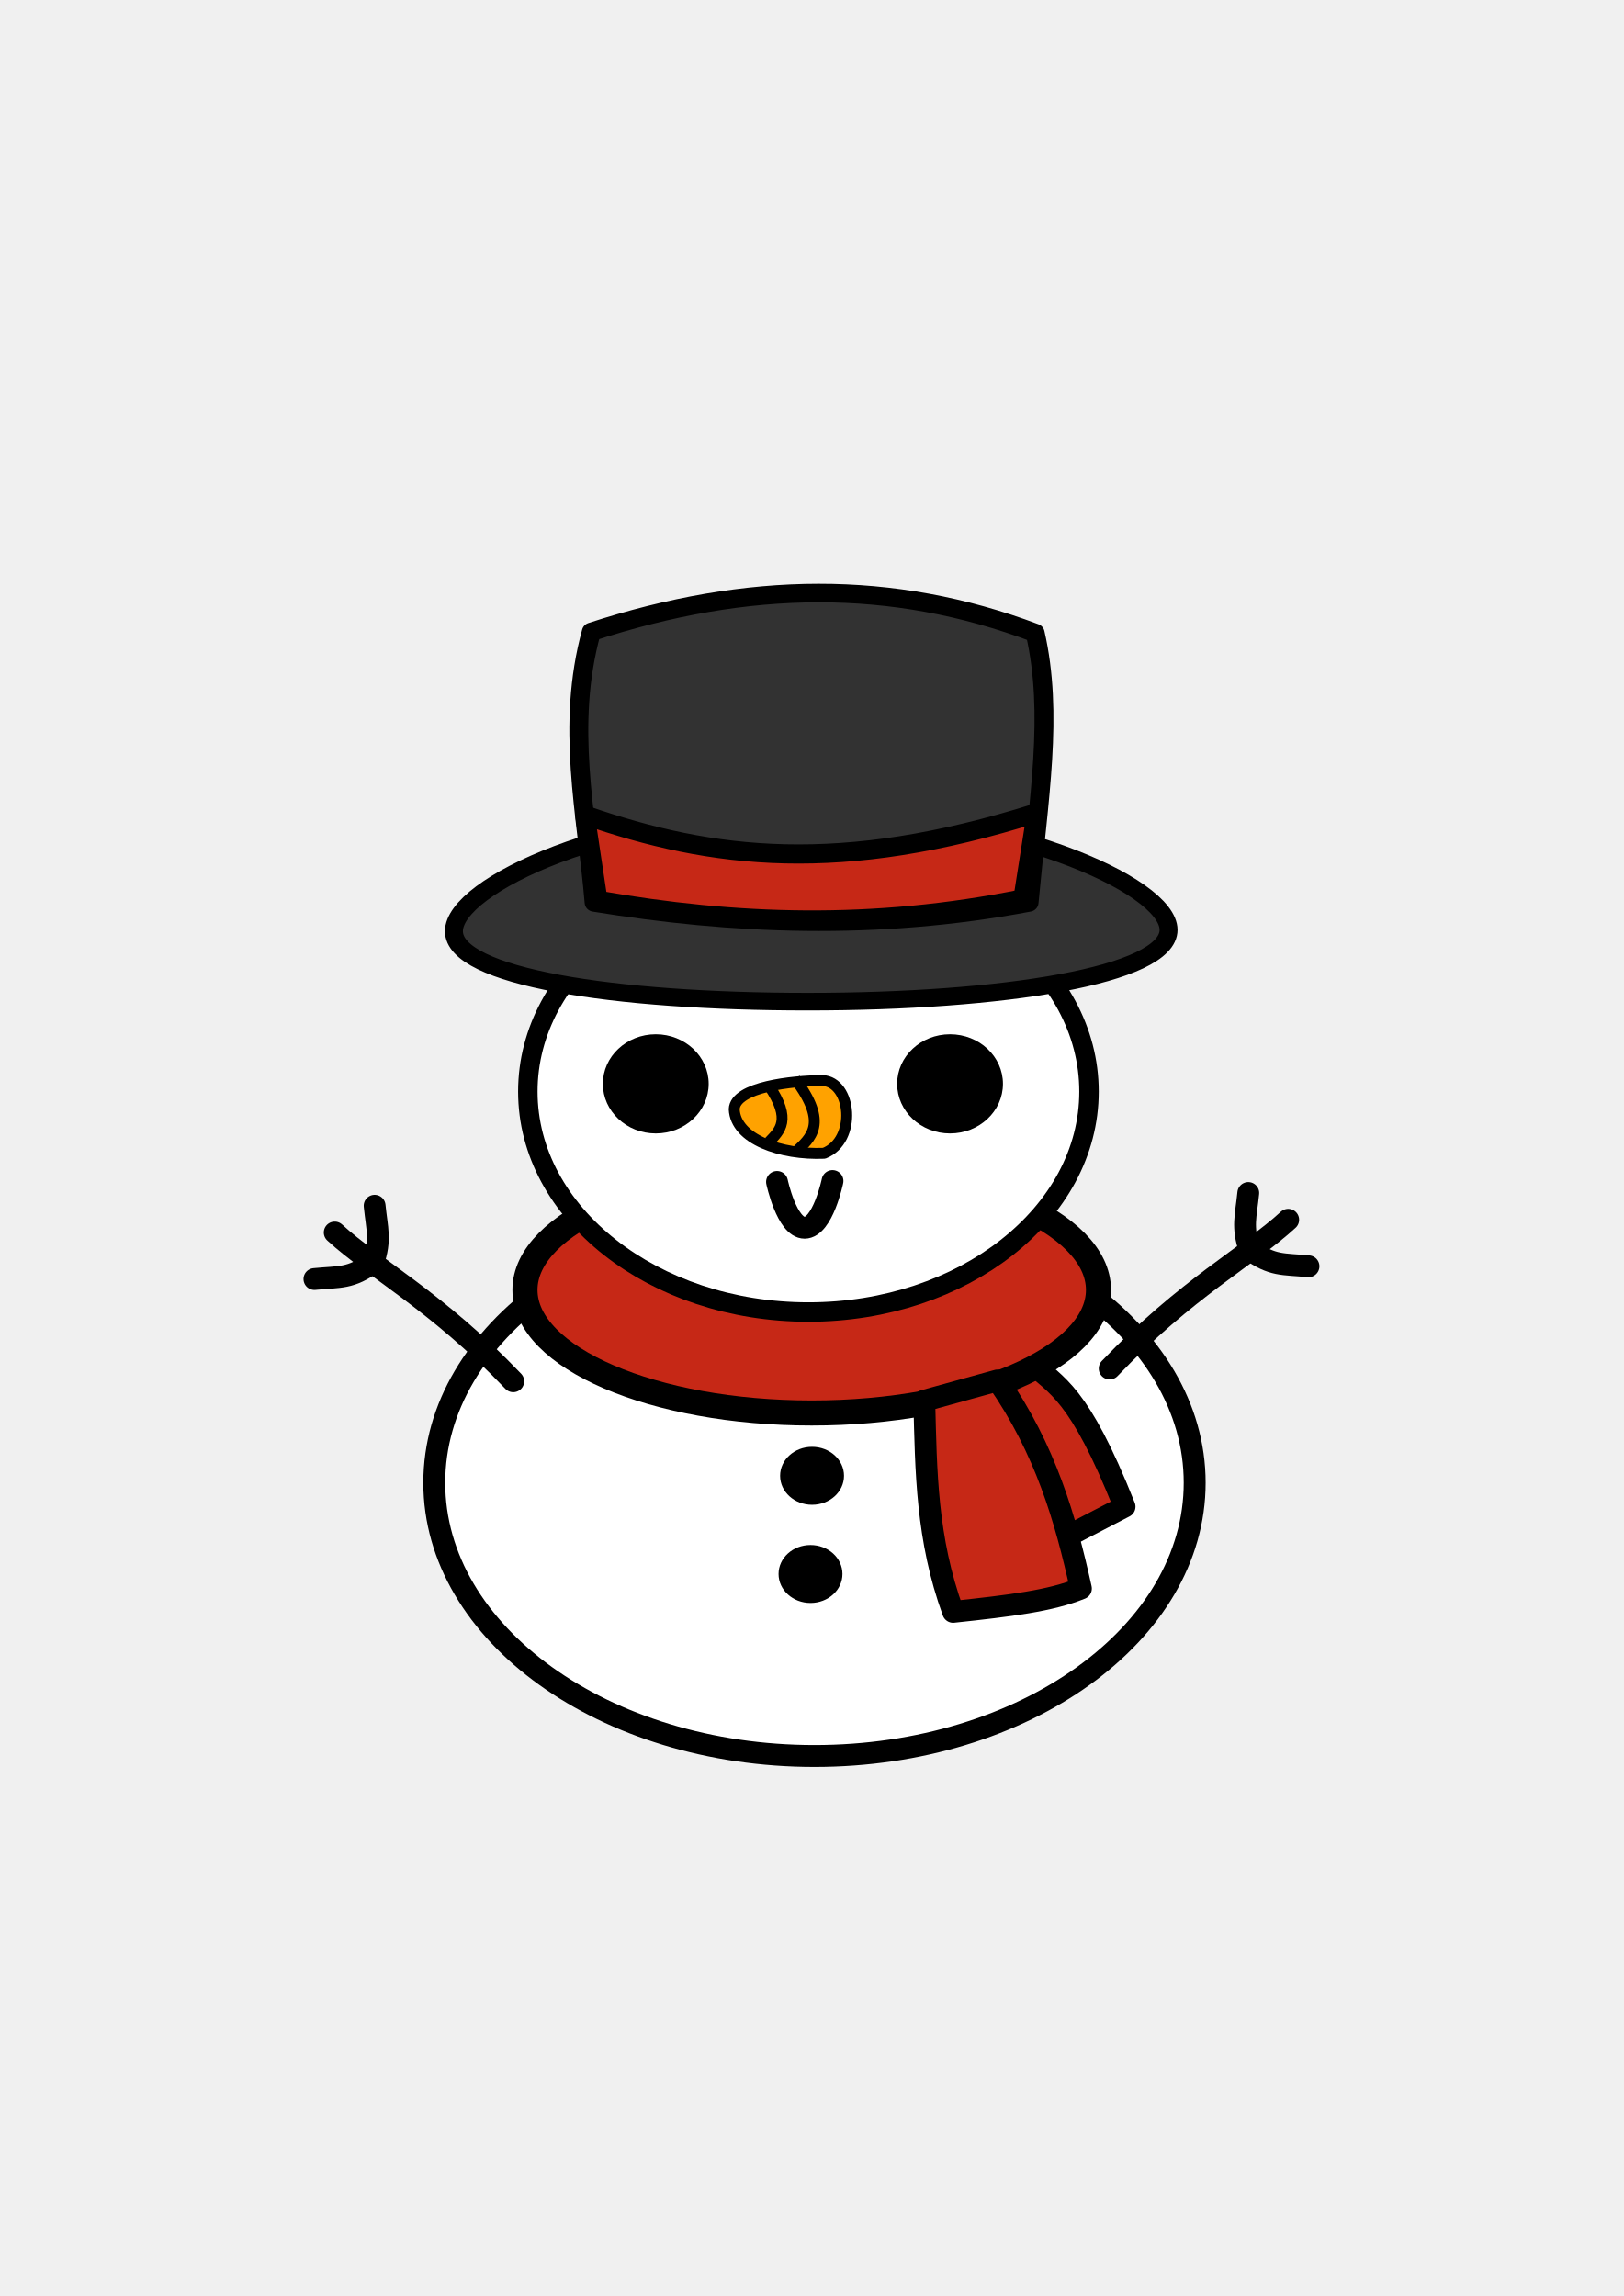
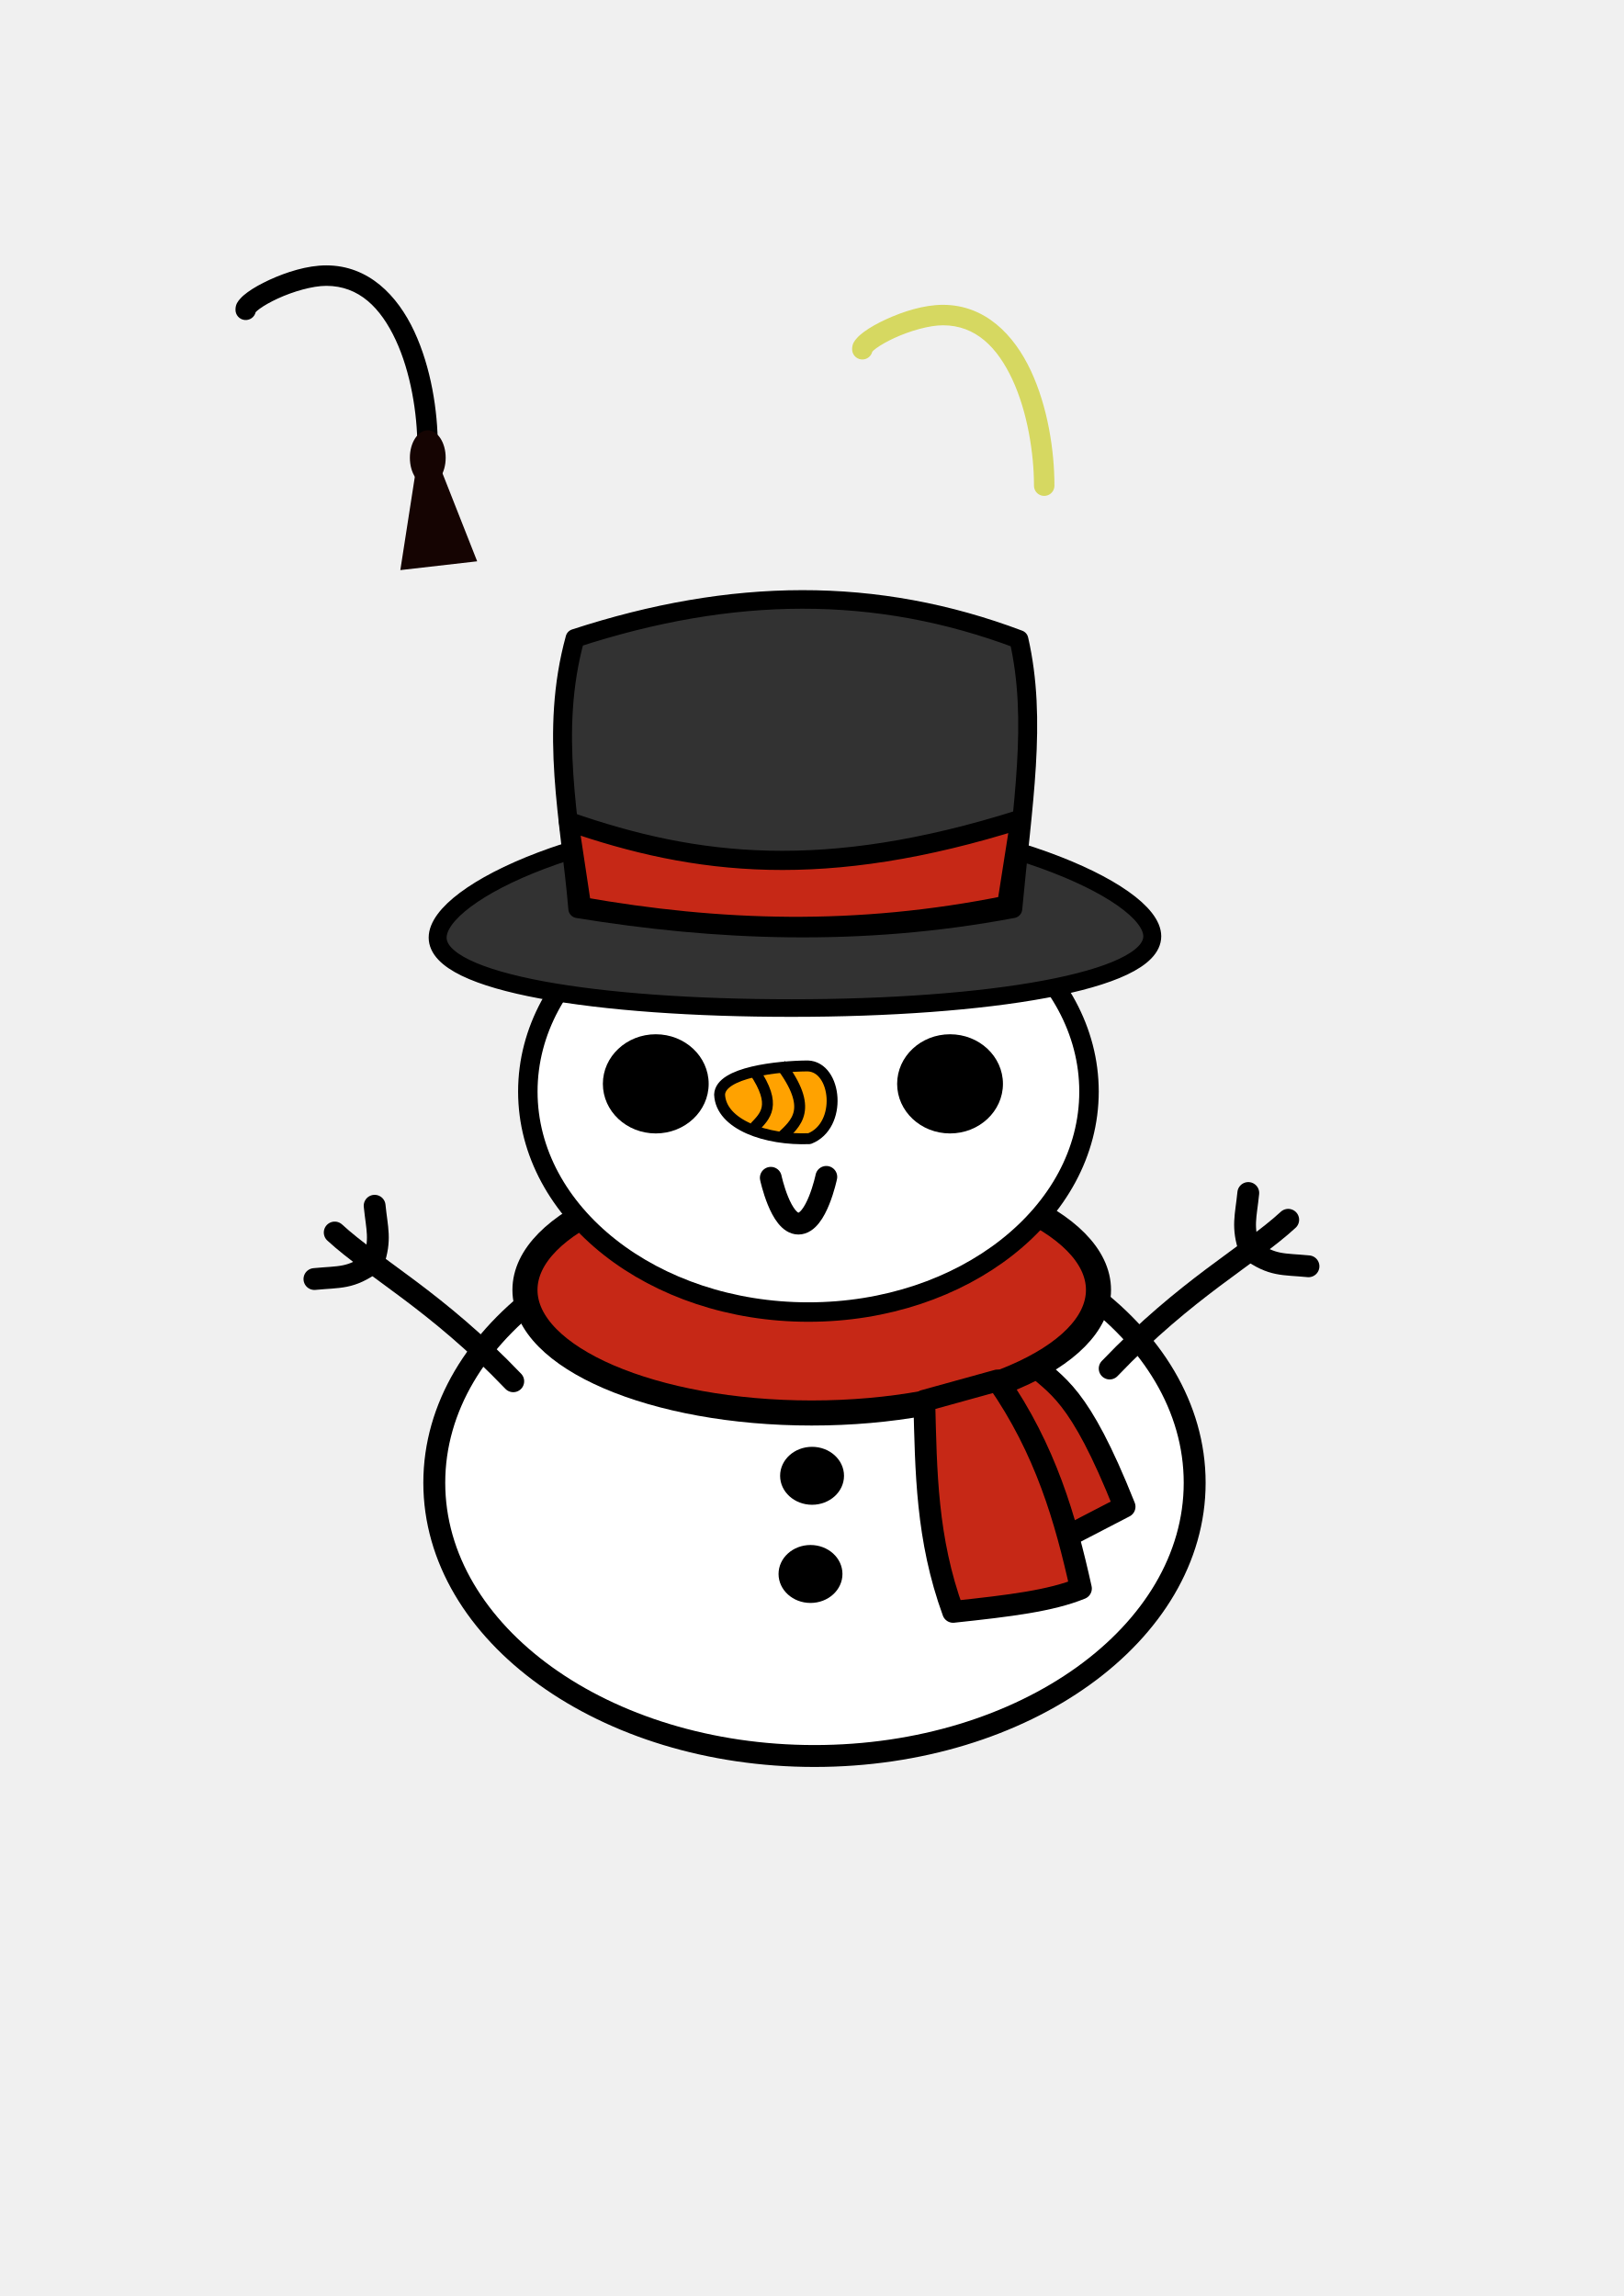
- <svg xmlns="http://www.w3.org/2000/svg" width="210mm" height="297mm" viewBox="0 0 744.094 1052.362" id="svg6524" version="1.1">
-   <defs id="defs6526" />
+ <svg xmlns="http://www.w3.org/2000/svg" xmlns:xlink="http://www.w3.org/1999/xlink" width="210mm" height="297mm" viewBox="0 0 744.094 1052.362" id="svg6524" version="1.1">
+   <defs id="defs6526">
+     <radialGradient xlink:href="#linearGradient2228" id="radialGradient1460" gradientUnits="userSpaceOnUse" gradientTransform="matrix(15.08634,-4.3177505e-7,3.3466805e-7,19.06324,-2782.384,-2415.597)" cx="105.839" cy="148.933" fx="105.839" fy="148.933" r="107.873" />
+     <linearGradient id="linearGradient2228">
+       <stop style="stop-color:#eaf9fd;stop-opacity:1" offset="0" id="stop2224" />
+       <stop style="stop-color:#b7e5f2;stop-opacity:0" offset="1" id="stop2226" />
+     </linearGradient>
+   </defs>
  <g id="layer1">
    <ellipse style="opacity:1;fill:#ffffff;fill-opacity:1;fill-rule:nonzero;stroke:#000000;stroke-width:10.039;stroke-linecap:round;stroke-linejoin:round;stroke-miterlimit:4;stroke-dasharray:none;stroke-opacity:1" id="path7120" cx="373.251" cy="679.616" rx="174.232" ry="125.24" />
    <g id="g7180" style="fill-opacity:1;fill:#c62816">
      <path id="path7128" d="m 472.143,624.148 c 12.071,11.405 22.09,13.378 43.214,66.429 l -28.929,15 c -6.203,-31.267 -17.848,-52.556 -29.643,-73.571 z" style="fill:#c62816;fill-rule:evenodd;stroke:#000000;stroke-width:10;stroke-linecap:round;stroke-linejoin:round;stroke-miterlimit:4;stroke-dasharray:none;stroke-opacity:1;fill-opacity:1" />
      <ellipse ry="56.41" rx="131.414" cy="591.228" cx="371.989" id="path7118" style="opacity:1;fill:#c62816;fill-opacity:1;fill-rule:nonzero;stroke:#000000;stroke-width:11.492;stroke-linecap:round;stroke-linejoin:round;stroke-miterlimit:4;stroke-dasharray:none;stroke-opacity:1" />
      <path id="path7126" d="m 423.571,642.005 c 0.808,32.547 1.001,63.288 13.214,96.786 26.214,-2.806 44.698,-5.06 58.571,-10.714 -7.046,-31.786 -16.124,-63.571 -38.214,-95.357 z" style="opacity:1;fill:#c62816;fill-rule:evenodd;stroke:#000000;stroke-width:10;stroke-linecap:round;stroke-linejoin:round;stroke-miterlimit:4;stroke-dasharray:none;stroke-opacity:1;fill-opacity:1" />
    </g>
    <ellipse style="opacity:1;fill:#ffffff;fill-opacity:1;fill-rule:nonzero;stroke:#000000;stroke-width:8.918;stroke-linecap:round;stroke-linejoin:round;stroke-miterlimit:4;stroke-dasharray:none;stroke-opacity:1" id="path7085" cx="370.473" cy="500.314" rx="128.585" ry="101.058" />
    <ellipse style="opacity:1;fill:#000000;fill-opacity:1;fill-rule:nonzero;stroke:none;stroke-width:10;stroke-linecap:round;stroke-linejoin:round;stroke-miterlimit:4;stroke-dasharray:none;stroke-opacity:1" id="path7087" cx="300.52" cy="496.778" rx="24.244" ry="22.728" />
    <ellipse ry="22.728" rx="24.244" cy="496.778" cx="435.376" id="ellipse7089" style="opacity:1;fill:#000000;fill-opacity:1;fill-rule:nonzero;stroke:none;stroke-width:10;stroke-linecap:round;stroke-linejoin:round;stroke-miterlimit:4;stroke-dasharray:none;stroke-opacity:1" />
-     <path style="fill:none;fill-rule:evenodd;stroke:#000000;stroke-width:10;stroke-linecap:round;stroke-linejoin:round;stroke-miterlimit:4;stroke-dasharray:none;stroke-opacity:1" d="m 356.079,541.73 c 0,0 4.488,21.024 12.663,21.004 8.313,-0.021 12.77,-21.422 12.77,-21.422" id="path7091" />
-     <g id="g7113" transform="translate(447.0203,-8.362219)">
+     <path style="fill:none;fill-rule:evenodd;stroke:#000000;stroke-width:10;stroke-linecap:round;stroke-linejoin:round;stroke-miterlimit:4;stroke-dasharray:none;stroke-opacity:1" d="m 353.238,539.836 c 0,0 4.488,21.024 12.663,21.004 8.313,-0.021 12.77,-21.422 12.77,-21.422" id="path7091" />
+     <g id="g7113" transform="translate(440.3239,-15.05865)">
      <path style="fill:#ffa200;fill-opacity:1;fill-rule:evenodd;stroke:#000000;stroke-width:5;stroke-linecap:round;stroke-linejoin:round;stroke-miterlimit:4;stroke-dasharray:none;stroke-opacity:1" d="m -69.389,536.96 c -19.692,0.808 -40.569,-6.379 -41.164,-20.203 0.393,-10.27 26.733,-13.042 40.406,-13.132 13.375,0.456 16.02,27.409 0.758,33.335 z" id="path7099" />
      <path style="fill:none;fill-rule:evenodd;stroke:#000000;stroke-width:5;stroke-linecap:butt;stroke-linejoin:miter;stroke-miterlimit:4;stroke-dasharray:none;stroke-opacity:1" d="m -94.596,506.046 c 10.513,15.657 4.972,20.485 0,25.696" id="path7101" />
      <path id="path7103" d="m -82.62,502.888 c 15.4,20.542 7.283,26.877 0,33.714" style="fill:none;fill-rule:evenodd;stroke:#000000;stroke-width:5;stroke-linecap:butt;stroke-linejoin:miter;stroke-miterlimit:4;stroke-dasharray:none;stroke-opacity:1" />
    </g>
    <ellipse style="opacity:1;fill:#000000;fill-opacity:1;fill-rule:nonzero;stroke:none;stroke-width:10;stroke-linecap:round;stroke-linejoin:round;stroke-miterlimit:4;stroke-dasharray:none;stroke-opacity:1" id="path7122" cx="372.143" cy="676.424" rx="14.643" ry="13.281" />
    <ellipse ry="13.281" rx="14.643" cy="721.424" cx="371.429" id="ellipse7124" style="opacity:1;fill:#000000;fill-opacity:1;fill-rule:nonzero;stroke:none;stroke-width:10;stroke-linecap:round;stroke-linejoin:round;stroke-miterlimit:4;stroke-dasharray:none;stroke-opacity:1" />
    <g id="g7138" transform="translate(-251.7857,33.92857)">
      <path id="path7130" d="m 760.311,593.333 c 35.063,-36.702 64.09,-51.856 81.822,-68.185" style="fill:none;fill-rule:evenodd;stroke:#000000;stroke-width:10;stroke-linecap:round;stroke-linejoin:round;stroke-miterlimit:4;stroke-dasharray:none;stroke-opacity:1" />
      <path id="path7136" d="m 851.429,546.469 c -11.816,-1.15 -16.43,-0.015 -26.964,-7.589 -3.63,-10.506 -1.685,-15.407 -0.628,-26.002" style="opacity:1;fill:none;fill-rule:evenodd;stroke:#000000;stroke-width:10;stroke-linecap:round;stroke-linejoin:round;stroke-miterlimit:4;stroke-dasharray:none;stroke-opacity:1" />
    </g>
    <g transform="matrix(-1,0,0,1,995.5204,39.77051)" id="g7142">
      <path style="fill:none;fill-rule:evenodd;stroke:#000000;stroke-width:10;stroke-linecap:round;stroke-linejoin:round;stroke-miterlimit:4;stroke-dasharray:none;stroke-opacity:1" d="m 760.311,593.333 c 35.063,-36.702 64.09,-51.856 81.822,-68.185" id="path7144" />
      <path style="opacity:1;fill:none;fill-rule:evenodd;stroke:#000000;stroke-width:10;stroke-linecap:round;stroke-linejoin:round;stroke-miterlimit:4;stroke-dasharray:none;stroke-opacity:1" d="m 851.429,546.469 c -11.816,-1.15 -16.43,-0.015 -26.964,-7.589 -3.63,-10.506 -1.685,-15.407 -0.628,-26.002" id="path7146" />
    </g>
-     <g id="g7198" transform="matrix(0.8679894,0,0,0.8512423,51.54354,65.6364)">
+     <g id="g7198" transform="matrix(0.8679894,0,0,0.8512423,44.08006,68.57065)">
      <g style="fill:#323232;fill-opacity:1" id="g7193">
        <path style="opacity:1;fill:#323232;fill-opacity:1;fill-rule:nonzero;stroke:#000000;stroke-width:9.477;stroke-linecap:round;stroke-linejoin:round;stroke-miterlimit:4;stroke-dasharray:none;stroke-opacity:1" d="m 557.577,423.577 c 2e-5,24.501 -87.627,38.648 -190.434,38.648 -102.807,0 -186.863,-13.433 -186.863,-37.934 0,-24.501 83.342,-64.363 186.148,-64.363 102.807,0 191.148,39.148 191.148,63.648 z" id="path7150" />
        <g id="g7157" style="fill:#323232;fill-opacity:1;stroke:#000000;stroke-opacity:1">
          <path style="fill:#323232;fill-opacity:1;fill-rule:evenodd;stroke:#000000;stroke-width:10;stroke-linecap:round;stroke-linejoin:round;stroke-miterlimit:4;stroke-dasharray:none;stroke-opacity:1" d="m 254.286,408.791 c -3.964,-48.036 -15.146,-94.989 -1.464,-145.671 82.829,-27.532 158.898,-28.423 234.322,0.592 9.85,43.808 1.833,89.053 -3.214,145.079 -80.885,15.576 -157.321,12.016 -229.643,0 z" id="path7153" />
        </g>
      </g>
      <path id="path7165" d="m 256.209,407.585 -6.762,-45.814 c 67.297,23.891 135.076,32.138 238.459,-1.145 l -7.118,46.196 c -79.379,16.392 -151.826,13.817 -224.579,0.764 z" style="fill:#c62816;fill-opacity:1;fill-rule:evenodd;stroke:#000000;stroke-width:10.321;stroke-linecap:round;stroke-linejoin:round;stroke-miterlimit:4;stroke-dasharray:none;stroke-opacity:1" />
    </g>
    <ellipse style="opacity:1;fill:#f1697c;fill-opacity:1;fill-rule:nonzero;stroke:#000000;stroke-width:10;stroke-linecap:round;stroke-linejoin:round;stroke-miterlimit:4;stroke-dasharray:none;stroke-opacity:1" id="path4168" cx="-177.282" cy="708.405" rx="42.931" ry="14.647" />
    <path style="fill:none;fill-rule:evenodd;stroke:#000000;stroke-width:10;stroke-linecap:butt;stroke-linejoin:miter;stroke-miterlimit:4;stroke-dasharray:none;stroke-opacity:1" d="m -220.213,706.89 0,-113.137 c 0,-4.222 -5.455,-78.528 38.386,-87.883 22.935,-4.894 35.494,57.391 45.883,57.526 13.524,0.177 36.164,-8.165 37.327,8.668 2.232,32.309 -35.864,21.892 -35.733,28.76 l 2.02,106.066 z" id="path4170" />
    <g id="g15042">
      <ellipse style="opacity:1;fill:#000000;fill-opacity:1;fill-rule:nonzero;stroke:#000000;stroke-width:10.039;stroke-linecap:round;stroke-linejoin:round;stroke-miterlimit:4;stroke-dasharray:none;stroke-opacity:1" id="ellipse14926" cx="1664.984" cy="789.47" rx="174.232" ry="125.24" />
      <g transform="translate(1291.733,109.8541)" id="g14934" style="fill:#000000;fill-opacity:1">
        <path id="path14928" d="m 472.143,624.148 c 12.071,11.405 22.09,13.378 43.214,66.429 l -28.929,15 c -6.203,-31.267 -17.848,-52.556 -29.643,-73.571 z" style="fill:#000000;fill-opacity:1;fill-rule:evenodd;stroke:#000000;stroke-width:10;stroke-linecap:round;stroke-linejoin:round;stroke-miterlimit:4;stroke-dasharray:none;stroke-opacity:1" />
        <ellipse ry="56.41" rx="131.414" cy="591.228" cx="371.989" id="ellipse14930" style="opacity:1;fill:#000000;fill-opacity:1;fill-rule:nonzero;stroke:#000000;stroke-width:11.492;stroke-linecap:round;stroke-linejoin:round;stroke-miterlimit:4;stroke-dasharray:none;stroke-opacity:1" />
        <path id="path14932" d="m 423.571,642.005 c 0.808,32.547 1.001,63.288 13.214,96.786 26.214,-2.806 44.698,-5.06 58.571,-10.714 -7.046,-31.786 -16.124,-63.571 -38.214,-95.357 z" style="opacity:1;fill:#000000;fill-opacity:1;fill-rule:evenodd;stroke:#000000;stroke-width:10;stroke-linecap:round;stroke-linejoin:round;stroke-miterlimit:4;stroke-dasharray:none;stroke-opacity:1" />
      </g>
      <ellipse style="opacity:1;fill:#000000;fill-opacity:1;fill-rule:nonzero;stroke:#000000;stroke-width:8.918;stroke-linecap:round;stroke-linejoin:round;stroke-miterlimit:4;stroke-dasharray:none;stroke-opacity:1" id="ellipse14936" cx="1662.206" cy="610.168" rx="128.585" ry="101.058" />
      <ellipse style="opacity:1;fill:#000000;fill-opacity:1;fill-rule:nonzero;stroke:none;stroke-width:10;stroke-linecap:round;stroke-linejoin:round;stroke-miterlimit:4;stroke-dasharray:none;stroke-opacity:1" id="ellipse14938" cx="1592.253" cy="606.632" rx="24.244" ry="22.728" />
      <ellipse ry="22.728" rx="24.244" cy="606.632" cx="1727.108" id="ellipse14940" style="opacity:1;fill:#000000;fill-opacity:1;fill-rule:nonzero;stroke:none;stroke-width:10;stroke-linecap:round;stroke-linejoin:round;stroke-miterlimit:4;stroke-dasharray:none;stroke-opacity:1" />
      <path style="fill:#000000;fill-rule:evenodd;stroke:#000000;stroke-width:10;stroke-linecap:round;stroke-linejoin:round;stroke-miterlimit:4;stroke-dasharray:none;stroke-opacity:1;fill-opacity:1" d="m 1647.811,651.584 c 0,0 4.488,21.024 12.663,21.004 8.313,-0.021 12.77,-21.422 12.77,-21.422" id="path14942" />
      <g style="fill:#000000;fill-opacity:1" id="g14950" transform="translate(1738.753,101.4919)">
        <path style="fill:#000000;fill-opacity:1;fill-rule:evenodd;stroke:#000000;stroke-width:5;stroke-linecap:round;stroke-linejoin:round;stroke-miterlimit:4;stroke-dasharray:none;stroke-opacity:1" d="m -69.389,536.96 c -19.692,0.808 -40.569,-6.379 -41.164,-20.203 0.393,-10.27 26.733,-13.042 40.406,-13.132 13.375,0.456 16.02,27.409 0.758,33.335 z" id="path14944" />
        <path style="fill:#000000;fill-rule:evenodd;stroke:#000000;stroke-width:5;stroke-linecap:butt;stroke-linejoin:miter;stroke-miterlimit:4;stroke-dasharray:none;stroke-opacity:1;fill-opacity:1" d="m -94.596,506.046 c 10.513,15.657 4.972,20.485 0,25.696" id="path14946" />
        <path id="path14948" d="m -82.62,502.888 c 15.4,20.542 7.283,26.877 0,33.714" style="fill:#000000;fill-rule:evenodd;stroke:#000000;stroke-width:5;stroke-linecap:butt;stroke-linejoin:miter;stroke-miterlimit:4;stroke-dasharray:none;stroke-opacity:1;fill-opacity:1" />
      </g>
      <ellipse style="opacity:1;fill:#000000;fill-opacity:1;fill-rule:nonzero;stroke:none;stroke-width:10;stroke-linecap:round;stroke-linejoin:round;stroke-miterlimit:4;stroke-dasharray:none;stroke-opacity:1" id="ellipse14952" cx="1663.875" cy="786.278" rx="14.643" ry="13.281" />
      <ellipse ry="13.281" rx="14.643" cy="831.278" cx="1663.161" id="ellipse14954" style="opacity:1;fill:#000000;fill-opacity:1;fill-rule:nonzero;stroke:none;stroke-width:10;stroke-linecap:round;stroke-linejoin:round;stroke-miterlimit:4;stroke-dasharray:none;stroke-opacity:1" />
      <g style="fill:#000000;fill-opacity:1" id="g14960" transform="translate(1039.947,143.7827)">
        <path id="path14956" d="m 760.311,593.333 c 35.063,-36.702 64.09,-51.856 81.822,-68.185" style="fill:#000000;fill-rule:evenodd;stroke:#000000;stroke-width:10;stroke-linecap:round;stroke-linejoin:round;stroke-miterlimit:4;stroke-dasharray:none;stroke-opacity:1;fill-opacity:1" />
        <path id="path14958" d="m 851.429,546.469 c -11.816,-1.15 -16.43,-0.015 -26.964,-7.589 -3.63,-10.506 -1.685,-15.407 -0.628,-26.002" style="opacity:1;fill:#000000;fill-rule:evenodd;stroke:#000000;stroke-width:10;stroke-linecap:round;stroke-linejoin:round;stroke-miterlimit:4;stroke-dasharray:none;stroke-opacity:1;fill-opacity:1" />
      </g>
      <g style="fill:#000000;fill-opacity:1" transform="matrix(-1,0,0,1,2287.253,149.6246)" id="g14966">
        <path style="fill:#000000;fill-rule:evenodd;stroke:#000000;stroke-width:10;stroke-linecap:round;stroke-linejoin:round;stroke-miterlimit:4;stroke-dasharray:none;stroke-opacity:1;fill-opacity:1" d="m 760.311,593.333 c 35.063,-36.702 64.09,-51.856 81.822,-68.185" id="path14962" />
        <path style="opacity:1;fill:#000000;fill-rule:evenodd;stroke:#000000;stroke-width:10;stroke-linecap:round;stroke-linejoin:round;stroke-miterlimit:4;stroke-dasharray:none;stroke-opacity:1;fill-opacity:1" d="m 851.429,546.469 c -11.816,-1.15 -16.43,-0.015 -26.964,-7.589 -3.63,-10.506 -1.685,-15.407 -0.628,-26.002" id="path14964" />
      </g>
      <g style="fill:#000000;fill-opacity:1" id="g14978" transform="matrix(0.8679894,0,0,0.8512423,1343.276,175.4905)">
        <g style="fill:#000000;fill-opacity:1" id="g14974">
          <path style="opacity:1;fill:#000000;fill-opacity:1;fill-rule:nonzero;stroke:#000000;stroke-width:9.477;stroke-linecap:round;stroke-linejoin:round;stroke-miterlimit:4;stroke-dasharray:none;stroke-opacity:1" d="m 557.577,423.577 c 2e-5,24.501 -87.627,38.648 -190.434,38.648 -102.807,0 -186.863,-13.433 -186.863,-37.934 0,-24.501 83.342,-64.363 186.148,-64.363 102.807,0 191.148,39.148 191.148,63.648 z" id="path14968" />
          <g id="g14972" style="fill:#000000;fill-opacity:1;stroke:#000000;stroke-opacity:1">
            <path style="fill:#000000;fill-opacity:1;fill-rule:evenodd;stroke:#000000;stroke-width:10;stroke-linecap:round;stroke-linejoin:round;stroke-miterlimit:4;stroke-dasharray:none;stroke-opacity:1" d="m 254.286,408.791 c -3.964,-48.036 -15.146,-94.989 -1.464,-145.671 82.829,-27.532 158.898,-28.423 234.322,0.592 9.85,43.808 1.833,89.053 -3.214,145.079 -80.885,15.576 -157.321,12.016 -229.643,0 z" id="path14970" />
          </g>
        </g>
        <path id="path14976" d="m 256.209,407.585 -6.762,-45.814 c 67.297,23.891 135.076,32.138 238.459,-1.145 l -7.118,46.196 c -79.379,16.392 -151.826,13.817 -224.579,0.764 z" style="fill:#000000;fill-opacity:1;fill-rule:evenodd;stroke:#000000;stroke-width:10.321;stroke-linecap:round;stroke-linejoin:round;stroke-miterlimit:4;stroke-dasharray:none;stroke-opacity:1" />
      </g>
    </g>
+     <g id="g6905">
+       <path style="color:#000000;font-style:normal;font-variant:normal;font-weight:normal;font-stretch:normal;font-size:medium;line-height:normal;font-family:sans-serif;font-variant-ligatures:normal;font-variant-position:normal;font-variant-caps:normal;font-variant-numeric:normal;font-variant-alternates:normal;font-feature-settings:normal;text-indent:0;text-align:start;text-decoration:none;text-decoration-line:none;text-decoration-style:solid;text-decoration-color:#000000;letter-spacing:normal;word-spacing:normal;text-transform:none;writing-mode:lr-tb;direction:ltr;text-orientation:mixed;dominant-baseline:auto;baseline-shift:baseline;text-anchor:start;white-space:normal;shape-padding:0;clip-rule:nonzero;display:inline;overflow:visible;visibility:visible;opacity:1;isolation:auto;mix-blend-mode:normal;color-interpolation:sRGB;color-interpolation-filters:linearRGB;solid-color:#000000;solid-opacity:1;vector-effect:none;fill:#fee62e;fill-opacity:1;fill-rule:evenodd;stroke:#000000;stroke-width:4.688;stroke-linecap:round;stroke-linejoin:miter;stroke-miterlimit:4;stroke-dasharray:none;stroke-dashoffset:0;stroke-opacity:1;color-rendering:auto;image-rendering:auto;shape-rendering:auto;text-rendering:auto;enable-background:accumulate" d="m -378.219,262.989 c -8.717,0 -18.281,3.064 -26.076,6.643 -3.897,1.789 -7.311,3.707 -9.967,5.643 -1.328,0.968 -2.469,1.923 -3.453,3.051 -0.984,1.128 -2.125,2.443 -2.125,4.979 a 4.688,4.688 0 0 0 9.248,1.135 c 0.286,-0.319 0.925,-0.911 1.852,-1.586 1.913,-1.394 4.904,-3.117 8.355,-4.701 6.902,-3.169 15.804,-5.787 22.166,-5.787 14.977,0 24.91,10.042 31.807,24.832 6.896,14.79 9.91,33.859 9.91,48.609 a 4.688,4.688 0 1 0 9.375,0 c 0,-15.984 -3.051,-35.979 -10.787,-52.57 -7.737,-16.591 -21.006,-30.246 -40.305,-30.246 z" id="path6892" />
+       <path style="opacity:1;fill:#fee62e;fill-opacity:1;fill-rule:nonzero;stroke:#000000;stroke-width:4.688;stroke-linecap:round;stroke-linejoin:round;stroke-miterlimit:4;stroke-dasharray:none;stroke-opacity:1" d="m -336.726,353.935 9.598,-1.099 18.047,45.79 -35.213,4.03 z" id="path6896" />
+       <ellipse style="opacity:1;fill:#fee62e;fill-opacity:1;fill-rule:nonzero;stroke:#000000;stroke-width:4.688;stroke-linecap:round;stroke-linejoin:round;stroke-miterlimit:4;stroke-dasharray:none;stroke-opacity:1" id="ellipse6894" cx="-331.715" cy="351.161" rx="8.203" ry="12.579" />
+       <g transform="matrix(0.5572964,0,0,0.5886103,-627.0084,140.5913)" id="g6863" style="fill:#c62816;fill-opacity:1;stroke:#000000;stroke-width:15.411;stroke-miterlimit:4;stroke-dasharray:none;stroke-opacity:1">
+         <path style="fill:#c62816;fill-opacity:1;fill-rule:evenodd;stroke:#000000;stroke-width:15.411;stroke-linecap:round;stroke-linejoin:round;stroke-miterlimit:4;stroke-dasharray:none;stroke-opacity:1" d="m 254.286,408.791 c -3.964,-48.036 -15.146,-94.989 -1.464,-145.671 82.829,-27.532 158.898,-28.423 234.322,0.592 9.85,43.808 1.833,89.053 -3.214,145.079 -80.885,15.576 -157.321,12.016 -229.643,0 z" id="path6861" />
+       </g>
+     </g>
+     <path style="color:#000000;font-style:normal;font-variant:normal;font-weight:normal;font-stretch:normal;font-size:medium;line-height:normal;font-family:sans-serif;font-variant-ligatures:normal;font-variant-position:normal;font-variant-caps:normal;font-variant-numeric:normal;font-variant-alternates:normal;font-feature-settings:normal;text-indent:0;text-align:start;text-decoration:none;text-decoration-line:none;text-decoration-style:solid;text-decoration-color:#000000;letter-spacing:normal;word-spacing:normal;text-transform:none;writing-mode:lr-tb;direction:ltr;text-orientation:mixed;dominant-baseline:auto;baseline-shift:baseline;text-anchor:start;white-space:normal;shape-padding:0;clip-rule:nonzero;display:inline;overflow:visible;visibility:visible;opacity:1;isolation:auto;mix-blend-mode:normal;color-interpolation:sRGB;color-interpolation-filters:linearRGB;solid-color:#000000;solid-opacity:1;vector-effect:none;fill:#000000;fill-opacity:1;fill-rule:evenodd;stroke:none;stroke-width:9.375;stroke-linecap:round;stroke-linejoin:miter;stroke-miterlimit:4;stroke-dasharray:none;stroke-dashoffset:0;stroke-opacity:1;color-rendering:auto;image-rendering:auto;shape-rendering:auto;text-rendering:auto;enable-background:accumulate" d="m 149.534,121.635 c -8.717,0 -18.281,3.064 -26.076,6.643 -3.897,1.789 -7.311,3.707 -9.967,5.643 -1.328,0.968 -2.469,1.923 -3.453,3.051 -0.984,1.128 -2.125,2.443 -2.125,4.979 a 4.688,4.688 0 0 0 9.248,1.135 c 0.286,-0.319 0.925,-0.911 1.852,-1.586 1.913,-1.394 4.904,-3.117 8.355,-4.701 6.902,-3.169 15.804,-5.787 22.166,-5.787 14.977,0 24.91,10.042 31.807,24.832 6.896,14.79 9.91,33.859 9.91,48.609 a 4.688,4.688 0 1 0 9.375,0 c 0,-15.984 -3.051,-35.979 -10.787,-52.57 -7.737,-16.591 -21.006,-30.246 -40.305,-30.246 z" id="path6879" />
+     <ellipse style="opacity:1;fill:#150402;fill-opacity:1;fill-rule:nonzero;stroke:none;stroke-width:11.67;stroke-linecap:round;stroke-linejoin:round;stroke-miterlimit:4;stroke-dasharray:none;stroke-opacity:1" id="path6881" cx="196.038" cy="209.807" rx="8.203" ry="12.579" />
+     <path style="opacity:1;fill:#150402;fill-opacity:1;fill-rule:nonzero;stroke:none;stroke-width:12.102;stroke-linecap:round;stroke-linejoin:round;stroke-miterlimit:4;stroke-dasharray:none;stroke-opacity:1" d="m 191.027,212.582 9.598,-1.099 18.047,45.79 -35.213,4.03 z" id="rect6887" />
+     <path style="color:#000000;font-style:normal;font-variant:normal;font-weight:normal;font-stretch:normal;font-size:medium;line-height:normal;font-family:sans-serif;font-variant-ligatures:normal;font-variant-position:normal;font-variant-caps:normal;font-variant-numeric:normal;font-variant-alternates:normal;font-feature-settings:normal;text-indent:0;text-align:start;text-decoration:none;text-decoration-line:none;text-decoration-style:solid;text-decoration-color:#000000;letter-spacing:normal;word-spacing:normal;text-transform:none;writing-mode:lr-tb;direction:ltr;text-orientation:mixed;dominant-baseline:auto;baseline-shift:baseline;text-anchor:start;white-space:normal;shape-padding:0;clip-rule:nonzero;display:inline;overflow:visible;visibility:visible;opacity:1;isolation:auto;mix-blend-mode:normal;color-interpolation:sRGB;color-interpolation-filters:linearRGB;solid-color:#000000;solid-opacity:1;vector-effect:none;fill:#d6d861;fill-opacity:1;fill-rule:evenodd;stroke:none;stroke-width:1.875;stroke-linecap:round;stroke-linejoin:miter;stroke-miterlimit:4;stroke-dasharray:none;stroke-dashoffset:0;stroke-opacity:1;color-rendering:auto;image-rendering:auto;shape-rendering:auto;text-rendering:auto;enable-background:accumulate" d="m 432.123,139.715 c -8.717,0 -18.281,3.064 -26.076,6.643 -3.897,1.789 -7.311,3.707 -9.967,5.643 -1.328,0.968 -2.469,1.923 -3.453,3.051 -0.984,1.128 -2.125,2.443 -2.125,4.979 a 4.688,4.688 0 0 0 9.248,1.135 c 0.286,-0.319 0.925,-0.911 1.852,-1.586 1.913,-1.394 4.904,-3.117 8.355,-4.701 6.902,-3.169 15.804,-5.787 22.166,-5.787 14.977,0 24.91,10.042 31.807,24.832 6.896,14.79 9.91,33.859 9.91,48.609 a 4.688,4.688 0 1 0 9.375,0 c 0,-15.984 -3.051,-35.979 -10.787,-52.57 -7.737,-16.591 -21.006,-30.246 -40.305,-30.246 z" id="path6898" />
+     <rect y="-433.033" x="-1664.172" height="1713.151" width="957.01" id="rect1458" style="display:inline;opacity:1;fill:url(#radialGradient1460);fill-opacity:1;stroke:#000000;stroke-width:15.249;stroke-linecap:round;stroke-linejoin:round;stroke-miterlimit:4;stroke-dasharray:none;stroke-opacity:1" />
+     <g id="g7035" transform="translate(-8.035714,4.017858)">
+       <g id="g7010">
+         <ellipse ry="100.748" rx="140.159" cy="-14.107" cx="-1177.912" id="ellipse6934" style="opacity:1;fill:#ffffff;fill-opacity:1;fill-rule:nonzero;stroke:#000000;stroke-width:8.075;stroke-linecap:round;stroke-linejoin:round;stroke-miterlimit:4;stroke-dasharray:none;stroke-opacity:1" />
+         <g style="fill:#c62816;fill-opacity:1" id="g6942" transform="matrix(0.8044388,0,0,0.8044388,-1478.17,-560.8164)">
+           <path style="fill:#c62816;fill-opacity:1;fill-rule:evenodd;stroke:#000000;stroke-width:10;stroke-linecap:round;stroke-linejoin:round;stroke-miterlimit:4;stroke-dasharray:none;stroke-opacity:1" d="m 472.143,624.148 c 12.071,11.405 22.09,13.378 43.214,66.429 l -28.929,15 c -6.203,-31.267 -17.848,-52.556 -29.643,-73.571 z" id="path6936" />
+           <ellipse style="opacity:1;fill:#c62816;fill-opacity:1;fill-rule:nonzero;stroke:#000000;stroke-width:11.492;stroke-linecap:round;stroke-linejoin:round;stroke-miterlimit:4;stroke-dasharray:none;stroke-opacity:1" id="ellipse6938" cx="371.989" cy="591.228" rx="131.414" ry="56.41" />
+           <path style="opacity:1;fill:#c62816;fill-opacity:1;fill-rule:evenodd;stroke:#000000;stroke-width:10;stroke-linecap:round;stroke-linejoin:round;stroke-miterlimit:4;stroke-dasharray:none;stroke-opacity:1" d="m 423.571,642.005 c 0.808,32.547 1.001,63.288 13.214,96.786 26.214,-2.806 44.698,-5.06 58.571,-10.714 -7.046,-31.786 -16.124,-63.571 -38.214,-95.357 z" id="path6940" />
+         </g>
+         <ellipse ry="81.295" rx="103.439" cy="-158.344" cx="-1180.147" id="ellipse6944" style="opacity:1;fill:#ffffff;fill-opacity:1;fill-rule:nonzero;stroke:#000000;stroke-width:7.174;stroke-linecap:round;stroke-linejoin:round;stroke-miterlimit:4;stroke-dasharray:none;stroke-opacity:1" />
+       </g>
+       <ellipse style="opacity:1;fill:#000000;fill-opacity:1;fill-rule:nonzero;stroke:none;stroke-width:8.044;stroke-linecap:round;stroke-linejoin:round;stroke-miterlimit:4;stroke-dasharray:none;stroke-opacity:1" id="ellipse6960" cx="-1178.804" cy="-16.675" rx="11.779" ry="10.684" />
+       <ellipse ry="10.684" rx="11.779" cy="19.525" cx="-1179.378" id="ellipse6962" style="opacity:1;fill:#000000;fill-opacity:1;fill-rule:nonzero;stroke:none;stroke-width:8.044;stroke-linecap:round;stroke-linejoin:round;stroke-miterlimit:4;stroke-dasharray:none;stroke-opacity:1" />
+     </g>
+     <ellipse ry="18.284" rx="19.503" cy="-161.189" cx="-1236.42" id="ellipse6946" style="opacity:1;fill:#000000;fill-opacity:1;fill-rule:nonzero;stroke:none;stroke-width:8.044;stroke-linecap:round;stroke-linejoin:round;stroke-miterlimit:4;stroke-dasharray:none;stroke-opacity:1" />
+     <ellipse style="opacity:1;fill:#000000;fill-opacity:1;fill-rule:nonzero;stroke:none;stroke-width:8.044;stroke-linecap:round;stroke-linejoin:round;stroke-miterlimit:4;stroke-dasharray:none;stroke-opacity:1" id="ellipse6948" cx="-1127.937" cy="-161.189" rx="19.503" ry="18.284" />
+     <path id="path6950" d="m -1194.012,-126.551 c 0,0 3.61,16.913 10.187,16.896 6.687,-0.017 10.272,-17.233 10.272,-17.233" style="fill:none;fill-rule:evenodd;stroke:#000000;stroke-width:8.044;stroke-linecap:round;stroke-linejoin:round;stroke-miterlimit:4;stroke-dasharray:none;stroke-opacity:1" />
+     <g transform="matrix(0.8044388,0,0,0.8044388,-1123.957,-572.9301)" id="g6958">
+       <path id="path6952" d="m -69.389,536.96 c -19.692,0.808 -40.569,-6.379 -41.164,-20.203 0.393,-10.27 26.733,-13.042 40.406,-13.132 13.375,0.456 16.02,27.409 0.758,33.335 z" style="fill:#ffa200;fill-opacity:1;fill-rule:evenodd;stroke:#000000;stroke-width:5;stroke-linecap:round;stroke-linejoin:round;stroke-miterlimit:4;stroke-dasharray:none;stroke-opacity:1" />
+       <path id="path6954" d="m -94.596,506.046 c 10.513,15.657 4.972,20.485 0,25.696" style="fill:none;fill-rule:evenodd;stroke:#000000;stroke-width:5;stroke-linecap:butt;stroke-linejoin:miter;stroke-miterlimit:4;stroke-dasharray:none;stroke-opacity:1" />
+       <path style="fill:none;fill-rule:evenodd;stroke:#000000;stroke-width:5;stroke-linecap:butt;stroke-linejoin:miter;stroke-miterlimit:4;stroke-dasharray:none;stroke-opacity:1" d="m -82.62,502.888 c 15.4,20.542 7.283,26.877 0,33.714" id="path6956" />
+     </g>
+     <g transform="matrix(0.8044388,0,0,0.8044388,-1680.716,-533.5229)" id="g6968">
+       <path style="fill:none;fill-rule:evenodd;stroke:#000000;stroke-width:10;stroke-linecap:round;stroke-linejoin:round;stroke-miterlimit:4;stroke-dasharray:none;stroke-opacity:1" d="m 760.311,593.333 c 35.063,-36.702 64.09,-51.856 81.822,-68.185" id="path6964" />
+       <path style="opacity:1;fill:none;fill-rule:evenodd;stroke:#000000;stroke-width:10;stroke-linecap:round;stroke-linejoin:round;stroke-miterlimit:4;stroke-dasharray:none;stroke-opacity:1" d="m 851.429,546.469 c -11.816,-1.15 -16.43,-0.015 -26.964,-7.589 -3.63,-10.506 -1.685,-15.407 -0.628,-26.002" id="path6966" />
+     </g>
+     <g id="g6974" transform="matrix(-0.8044388,0,0,0.8044388,-677.3348,-528.8234)">
+       <path id="path6970" d="m 760.311,593.333 c 35.063,-36.702 64.09,-51.856 81.822,-68.185" style="fill:none;fill-rule:evenodd;stroke:#000000;stroke-width:10;stroke-linecap:round;stroke-linejoin:round;stroke-miterlimit:4;stroke-dasharray:none;stroke-opacity:1" />
+       <path id="path6972" d="m 851.429,546.469 c -11.816,-1.15 -16.43,-0.015 -26.964,-7.589 -3.63,-10.506 -1.685,-15.407 -0.628,-26.002" style="opacity:1;fill:none;fill-rule:evenodd;stroke:#000000;stroke-width:10;stroke-linecap:round;stroke-linejoin:round;stroke-miterlimit:4;stroke-dasharray:none;stroke-opacity:1" />
+     </g>
+     <g transform="matrix(0.6982444,0,0,0.6847723,-1442.71,-505.6555)" id="g6986">
+       <g id="g6982" style="fill:#323232;fill-opacity:1">
+         <path id="path6976" d="m 557.577,423.577 c 2e-5,24.501 -87.627,38.648 -190.434,38.648 -102.807,0 -186.863,-13.433 -186.863,-37.934 0,-24.501 83.342,-64.363 186.148,-64.363 102.807,0 191.148,39.148 191.148,63.648 z" style="opacity:1;fill:#323232;fill-opacity:1;fill-rule:nonzero;stroke:#000000;stroke-width:9.477;stroke-linecap:round;stroke-linejoin:round;stroke-miterlimit:4;stroke-dasharray:none;stroke-opacity:1" />
+         <g style="fill:#323232;fill-opacity:1;stroke:#000000;stroke-opacity:1" id="g6980">
+           <path id="path6978" d="m 254.286,408.791 c -3.964,-48.036 -15.146,-94.989 -1.464,-145.671 82.829,-27.532 158.898,-28.423 234.322,0.592 9.85,43.808 1.833,89.053 -3.214,145.079 -80.885,15.576 -157.321,12.016 -229.643,0 z" style="fill:#323232;fill-opacity:1;fill-rule:evenodd;stroke:#000000;stroke-width:10;stroke-linecap:round;stroke-linejoin:round;stroke-miterlimit:4;stroke-dasharray:none;stroke-opacity:1" />
+         </g>
+       </g>
+       <path style="fill:#c62816;fill-opacity:1;fill-rule:evenodd;stroke:#000000;stroke-width:10.321;stroke-linecap:round;stroke-linejoin:round;stroke-miterlimit:4;stroke-dasharray:none;stroke-opacity:1" d="m 256.209,407.585 -6.762,-45.814 c 67.297,23.891 135.076,32.138 238.459,-1.145 l -7.118,46.196 c -79.379,16.392 -151.826,13.817 -224.579,0.764 z" id="path6984" />
+     </g>
+     <g id="g6998" transform="matrix(0.6982444,0,0,0.6847723,-2277.085,-485.5662)">
+       <g style="fill:#323232;fill-opacity:1" id="g6994">
+         <path style="opacity:1;fill:#323232;fill-opacity:1;fill-rule:nonzero;stroke:#000000;stroke-width:9.477;stroke-linecap:round;stroke-linejoin:round;stroke-miterlimit:4;stroke-dasharray:none;stroke-opacity:1" d="m 557.577,423.577 c 2e-5,24.501 -87.627,38.648 -190.434,38.648 -102.807,0 -186.863,-13.433 -186.863,-37.934 0,-24.501 83.342,-64.363 186.148,-64.363 102.807,0 191.148,39.148 191.148,63.648 z" id="path6988" />
+         <g id="g6992" style="fill:#323232;fill-opacity:1;stroke:#000000;stroke-opacity:1">
+           <path style="fill:#323232;fill-opacity:1;fill-rule:evenodd;stroke:#000000;stroke-width:10;stroke-linecap:round;stroke-linejoin:round;stroke-miterlimit:4;stroke-dasharray:none;stroke-opacity:1" d="m 254.286,408.791 c -3.964,-48.036 -15.146,-94.989 -1.464,-145.671 82.829,-27.532 158.898,-28.423 234.322,0.592 9.85,43.808 1.833,89.053 -3.214,145.079 -80.885,15.576 -157.321,12.016 -229.643,0 z" id="path6990" />
+         </g>
+       </g>
+       <path id="path6996" d="m 256.209,407.585 -6.762,-45.814 c 67.297,23.891 135.076,32.138 238.459,-1.145 l -7.118,46.196 c -79.379,16.392 -151.826,13.817 -224.579,0.764 z" style="fill:#c62816;fill-opacity:1;fill-rule:evenodd;stroke:#000000;stroke-width:10.321;stroke-linecap:round;stroke-linejoin:round;stroke-miterlimit:4;stroke-dasharray:none;stroke-opacity:1" />
+     </g>
+     <g id="g7055" transform="translate(-841.0714,127.2322)">
+       <g id="g7049">
+         <ellipse style="opacity:1;fill:#ffffff;fill-opacity:1;fill-rule:nonzero;stroke:#000000;stroke-width:8.075;stroke-linecap:round;stroke-linejoin:round;stroke-miterlimit:4;stroke-dasharray:none;stroke-opacity:1" id="ellipse7037" cx="-1177.912" cy="-14.107" rx="140.159" ry="100.748" />
+         <g transform="matrix(0.8044388,0,0,0.8044388,-1478.17,-560.8164)" id="g7045" style="fill:#c62816;fill-opacity:1">
+           <path id="path7039" d="m 472.143,624.148 c 12.071,11.405 22.09,13.378 43.214,66.429 l -28.929,15 c -6.203,-31.267 -17.848,-52.556 -29.643,-73.571 z" style="fill:#c62816;fill-opacity:1;fill-rule:evenodd;stroke:#000000;stroke-width:10;stroke-linecap:round;stroke-linejoin:round;stroke-miterlimit:4;stroke-dasharray:none;stroke-opacity:1" />
+           <ellipse ry="56.41" rx="131.414" cy="591.228" cx="371.989" id="ellipse7041" style="opacity:1;fill:#c62816;fill-opacity:1;fill-rule:nonzero;stroke:#000000;stroke-width:11.492;stroke-linecap:round;stroke-linejoin:round;stroke-miterlimit:4;stroke-dasharray:none;stroke-opacity:1" />
+           <path id="path7043" d="m 423.571,642.005 c 0.808,32.547 1.001,63.288 13.214,96.786 26.214,-2.806 44.698,-5.06 58.571,-10.714 -7.046,-31.786 -16.124,-63.571 -38.214,-95.357 z" style="opacity:1;fill:#c62816;fill-opacity:1;fill-rule:evenodd;stroke:#000000;stroke-width:10;stroke-linecap:round;stroke-linejoin:round;stroke-miterlimit:4;stroke-dasharray:none;stroke-opacity:1" />
+         </g>
+         <ellipse style="opacity:1;fill:#ffffff;fill-opacity:1;fill-rule:nonzero;stroke:#000000;stroke-width:7.174;stroke-linecap:round;stroke-linejoin:round;stroke-miterlimit:4;stroke-dasharray:none;stroke-opacity:1" id="ellipse7047" cx="-1180.147" cy="-158.344" rx="103.439" ry="81.295" />
+       </g>
+       <ellipse ry="10.684" rx="11.779" cy="-16.675" cx="-1178.804" id="ellipse7051" style="opacity:1;fill:#000000;fill-opacity:1;fill-rule:nonzero;stroke:none;stroke-width:8.044;stroke-linecap:round;stroke-linejoin:round;stroke-miterlimit:4;stroke-dasharray:none;stroke-opacity:1" />
+       <ellipse style="opacity:1;fill:#000000;fill-opacity:1;fill-rule:nonzero;stroke:none;stroke-width:8.044;stroke-linecap:round;stroke-linejoin:round;stroke-miterlimit:4;stroke-dasharray:none;stroke-opacity:1" id="ellipse7053" cx="-1179.378" cy="19.525" rx="11.779" ry="10.684" />
+     </g>
+     <g id="g7061" transform="matrix(0.5688241,-0.5688241,0.5688241,0.5688241,-2851.435,419.4845)">
+       <path id="path7057" d="m 760.311,593.333 c 35.063,-36.702 64.09,-51.856 81.822,-68.185" style="fill:none;fill-rule:evenodd;stroke:#000000;stroke-width:10;stroke-linecap:round;stroke-linejoin:round;stroke-miterlimit:4;stroke-dasharray:none;stroke-opacity:1" />
+       <path id="path7059" d="m 851.429,546.469 c -11.816,-1.15 -16.43,-0.015 -26.964,-7.589 -3.63,-10.506 -1.685,-15.407 -0.628,-26.002" style="opacity:1;fill:none;fill-rule:evenodd;stroke:#000000;stroke-width:10;stroke-linecap:round;stroke-linejoin:round;stroke-miterlimit:4;stroke-dasharray:none;stroke-opacity:1" />
+     </g>
+     <path style="fill:none;fill-rule:evenodd;stroke:#000000;stroke-width:8.044;stroke-linecap:round;stroke-linejoin:round;stroke-miterlimit:4;stroke-dasharray:none;stroke-opacity:1" d="m -1988.208,288.627 c 0,0 3.61,16.913 10.187,16.896 6.687,-0.017 10.272,-17.233 10.272,-17.233" id="path7063" />
+     <g id="g7071" transform="matrix(0.8044388,0,0,0.8044388,-1883.332,-61.32297)">
+       <path style="fill:#ffa200;fill-opacity:1;fill-rule:evenodd;stroke:#000000;stroke-width:5;stroke-linecap:round;stroke-linejoin:round;stroke-miterlimit:4;stroke-dasharray:none;stroke-opacity:1" d="m -69.389,536.96 c -19.692,0.808 -40.569,-6.379 -41.164,-20.203 0.393,-10.27 26.733,-13.042 40.406,-13.132 13.375,0.456 16.02,27.409 0.758,33.335 z" id="path7065" />
+       <path style="fill:none;fill-rule:evenodd;stroke:#000000;stroke-width:5;stroke-linecap:butt;stroke-linejoin:miter;stroke-miterlimit:4;stroke-dasharray:none;stroke-opacity:1" d="m -94.596,506.046 c 10.513,15.657 4.972,20.485 0,25.696" id="path7067" />
+       <path id="path7069" d="m -82.62,502.888 c 15.4,20.542 7.283,26.877 0,33.714" style="fill:none;fill-rule:evenodd;stroke:#000000;stroke-width:5;stroke-linecap:butt;stroke-linejoin:miter;stroke-miterlimit:4;stroke-dasharray:none;stroke-opacity:1" />
+     </g>
+     <ellipse style="opacity:1;fill:#000000;fill-opacity:1;fill-rule:nonzero;stroke:none;stroke-width:8.044;stroke-linecap:round;stroke-linejoin:round;stroke-miterlimit:4;stroke-dasharray:none;stroke-opacity:1" id="ellipse7073" cx="-1873.92" cy="286.133" rx="19.503" ry="18.284" />
  </g>
</svg>
